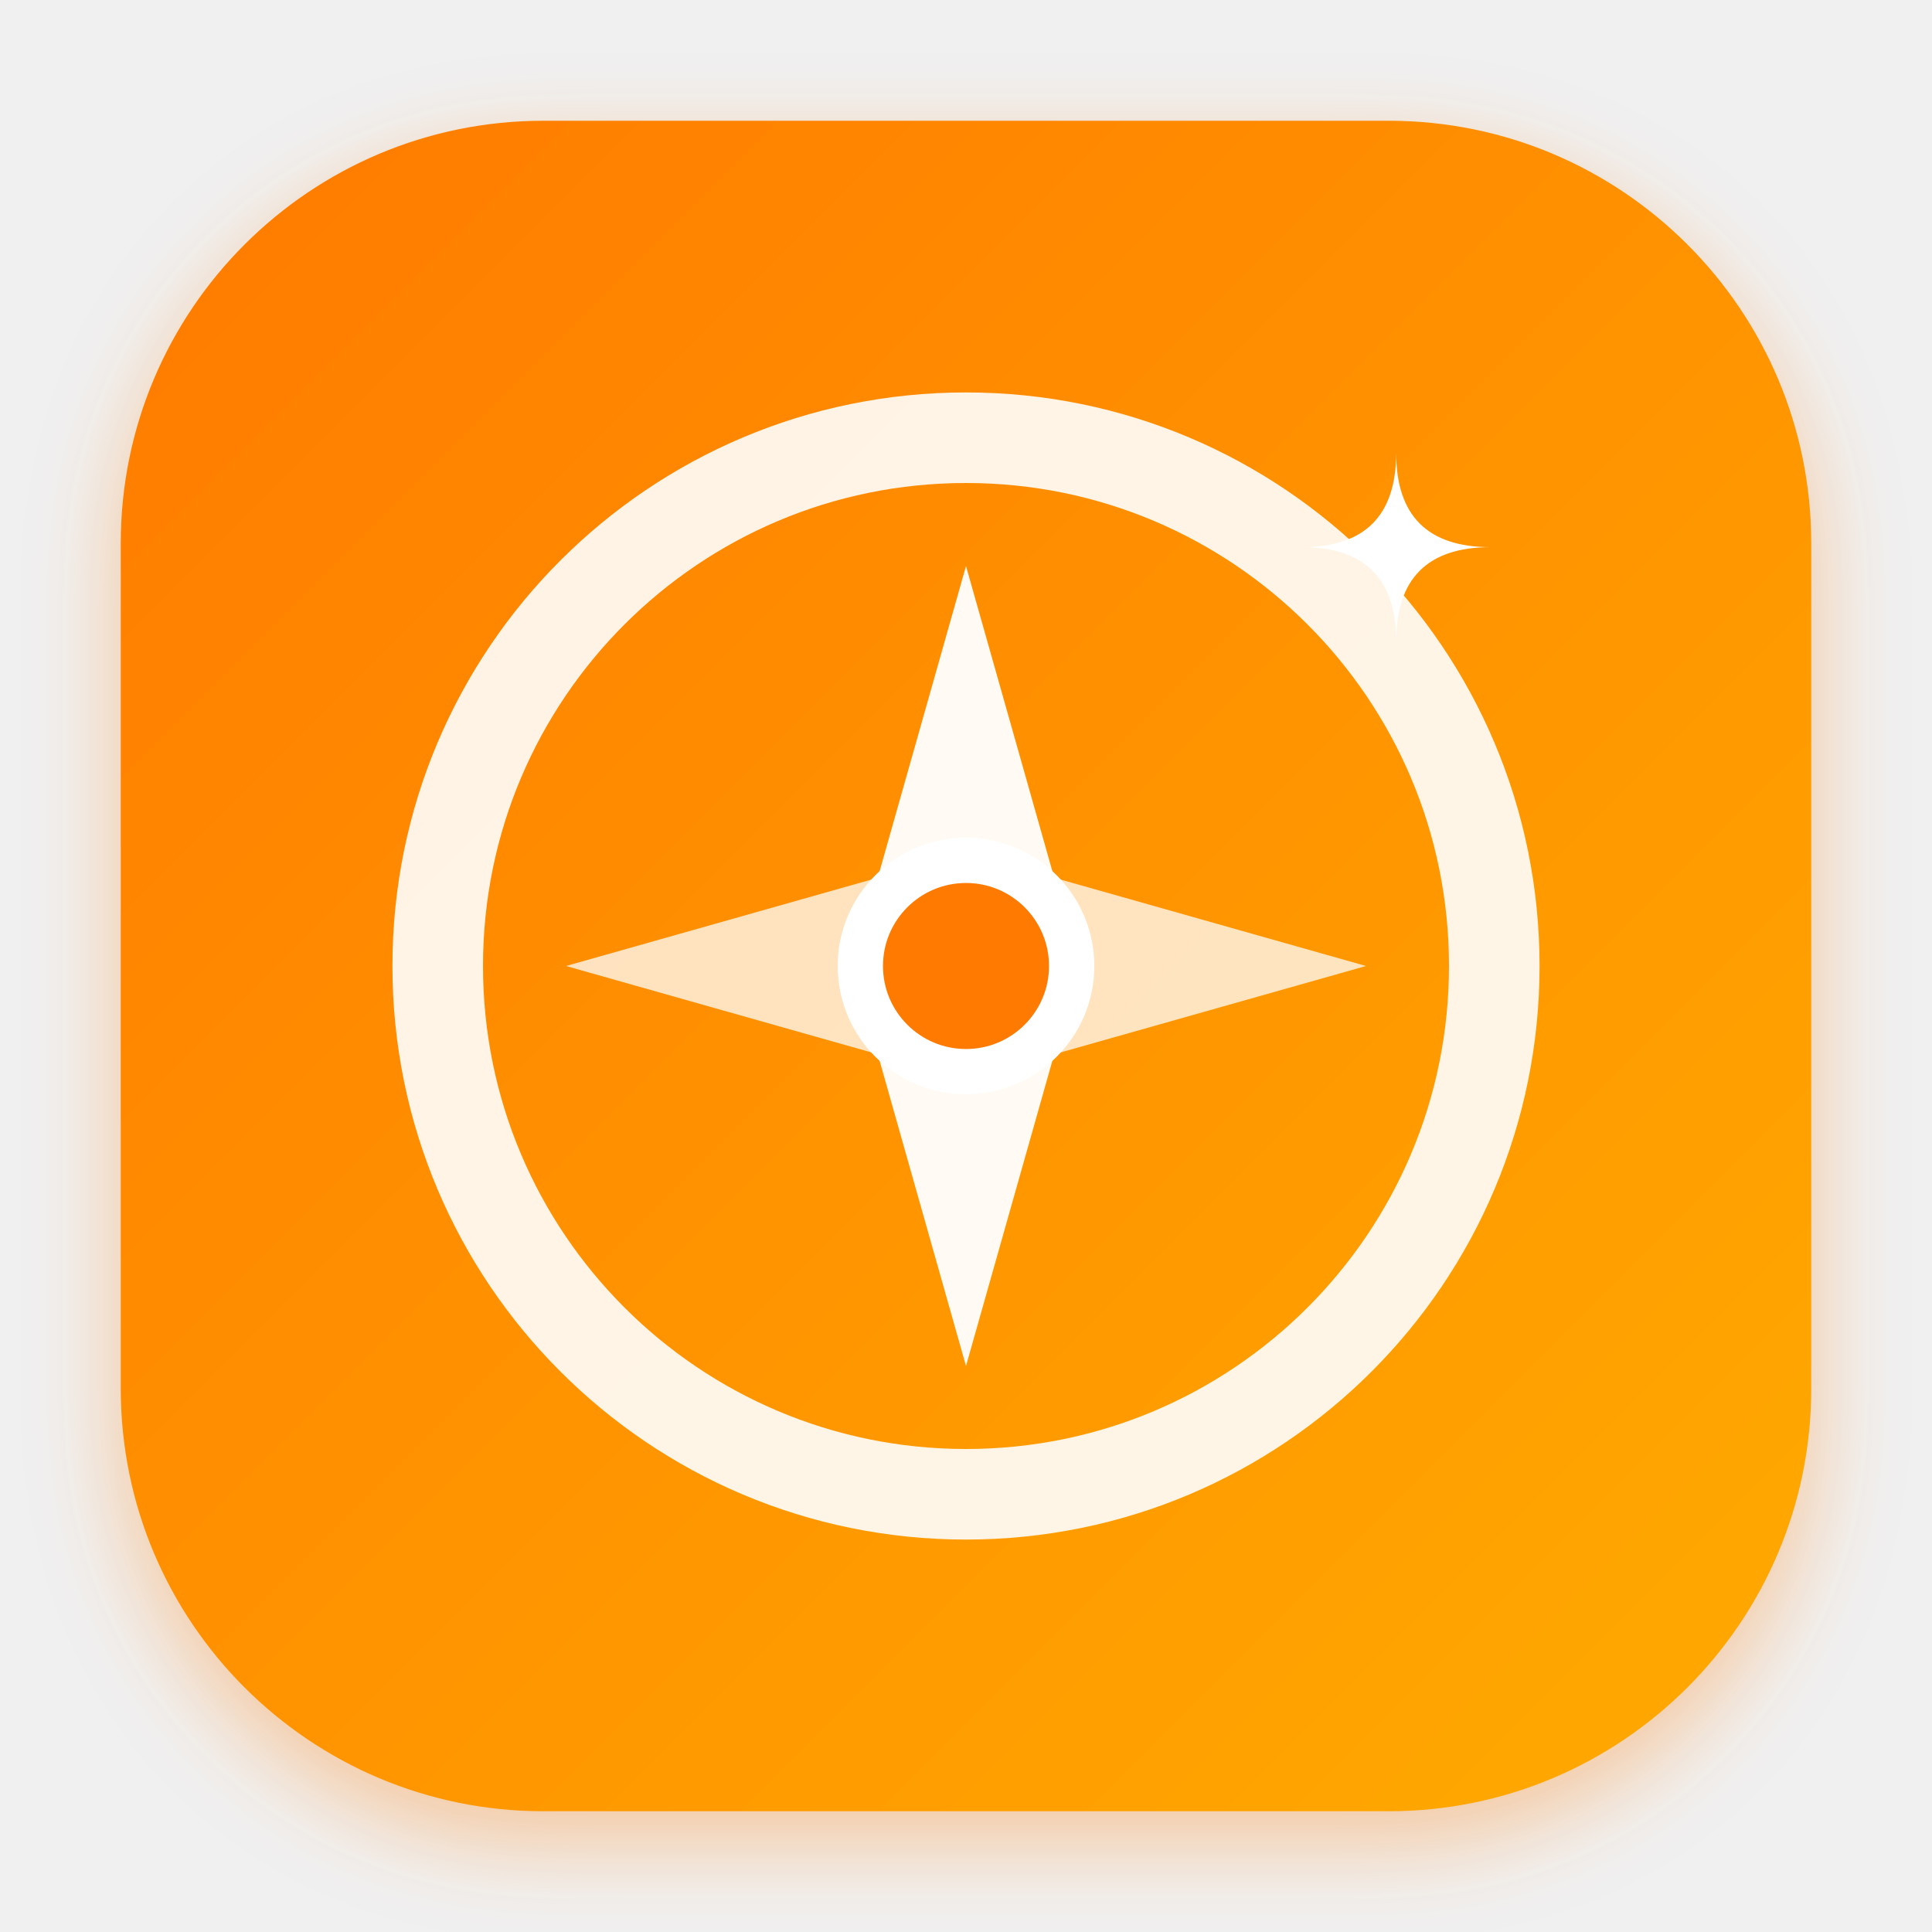
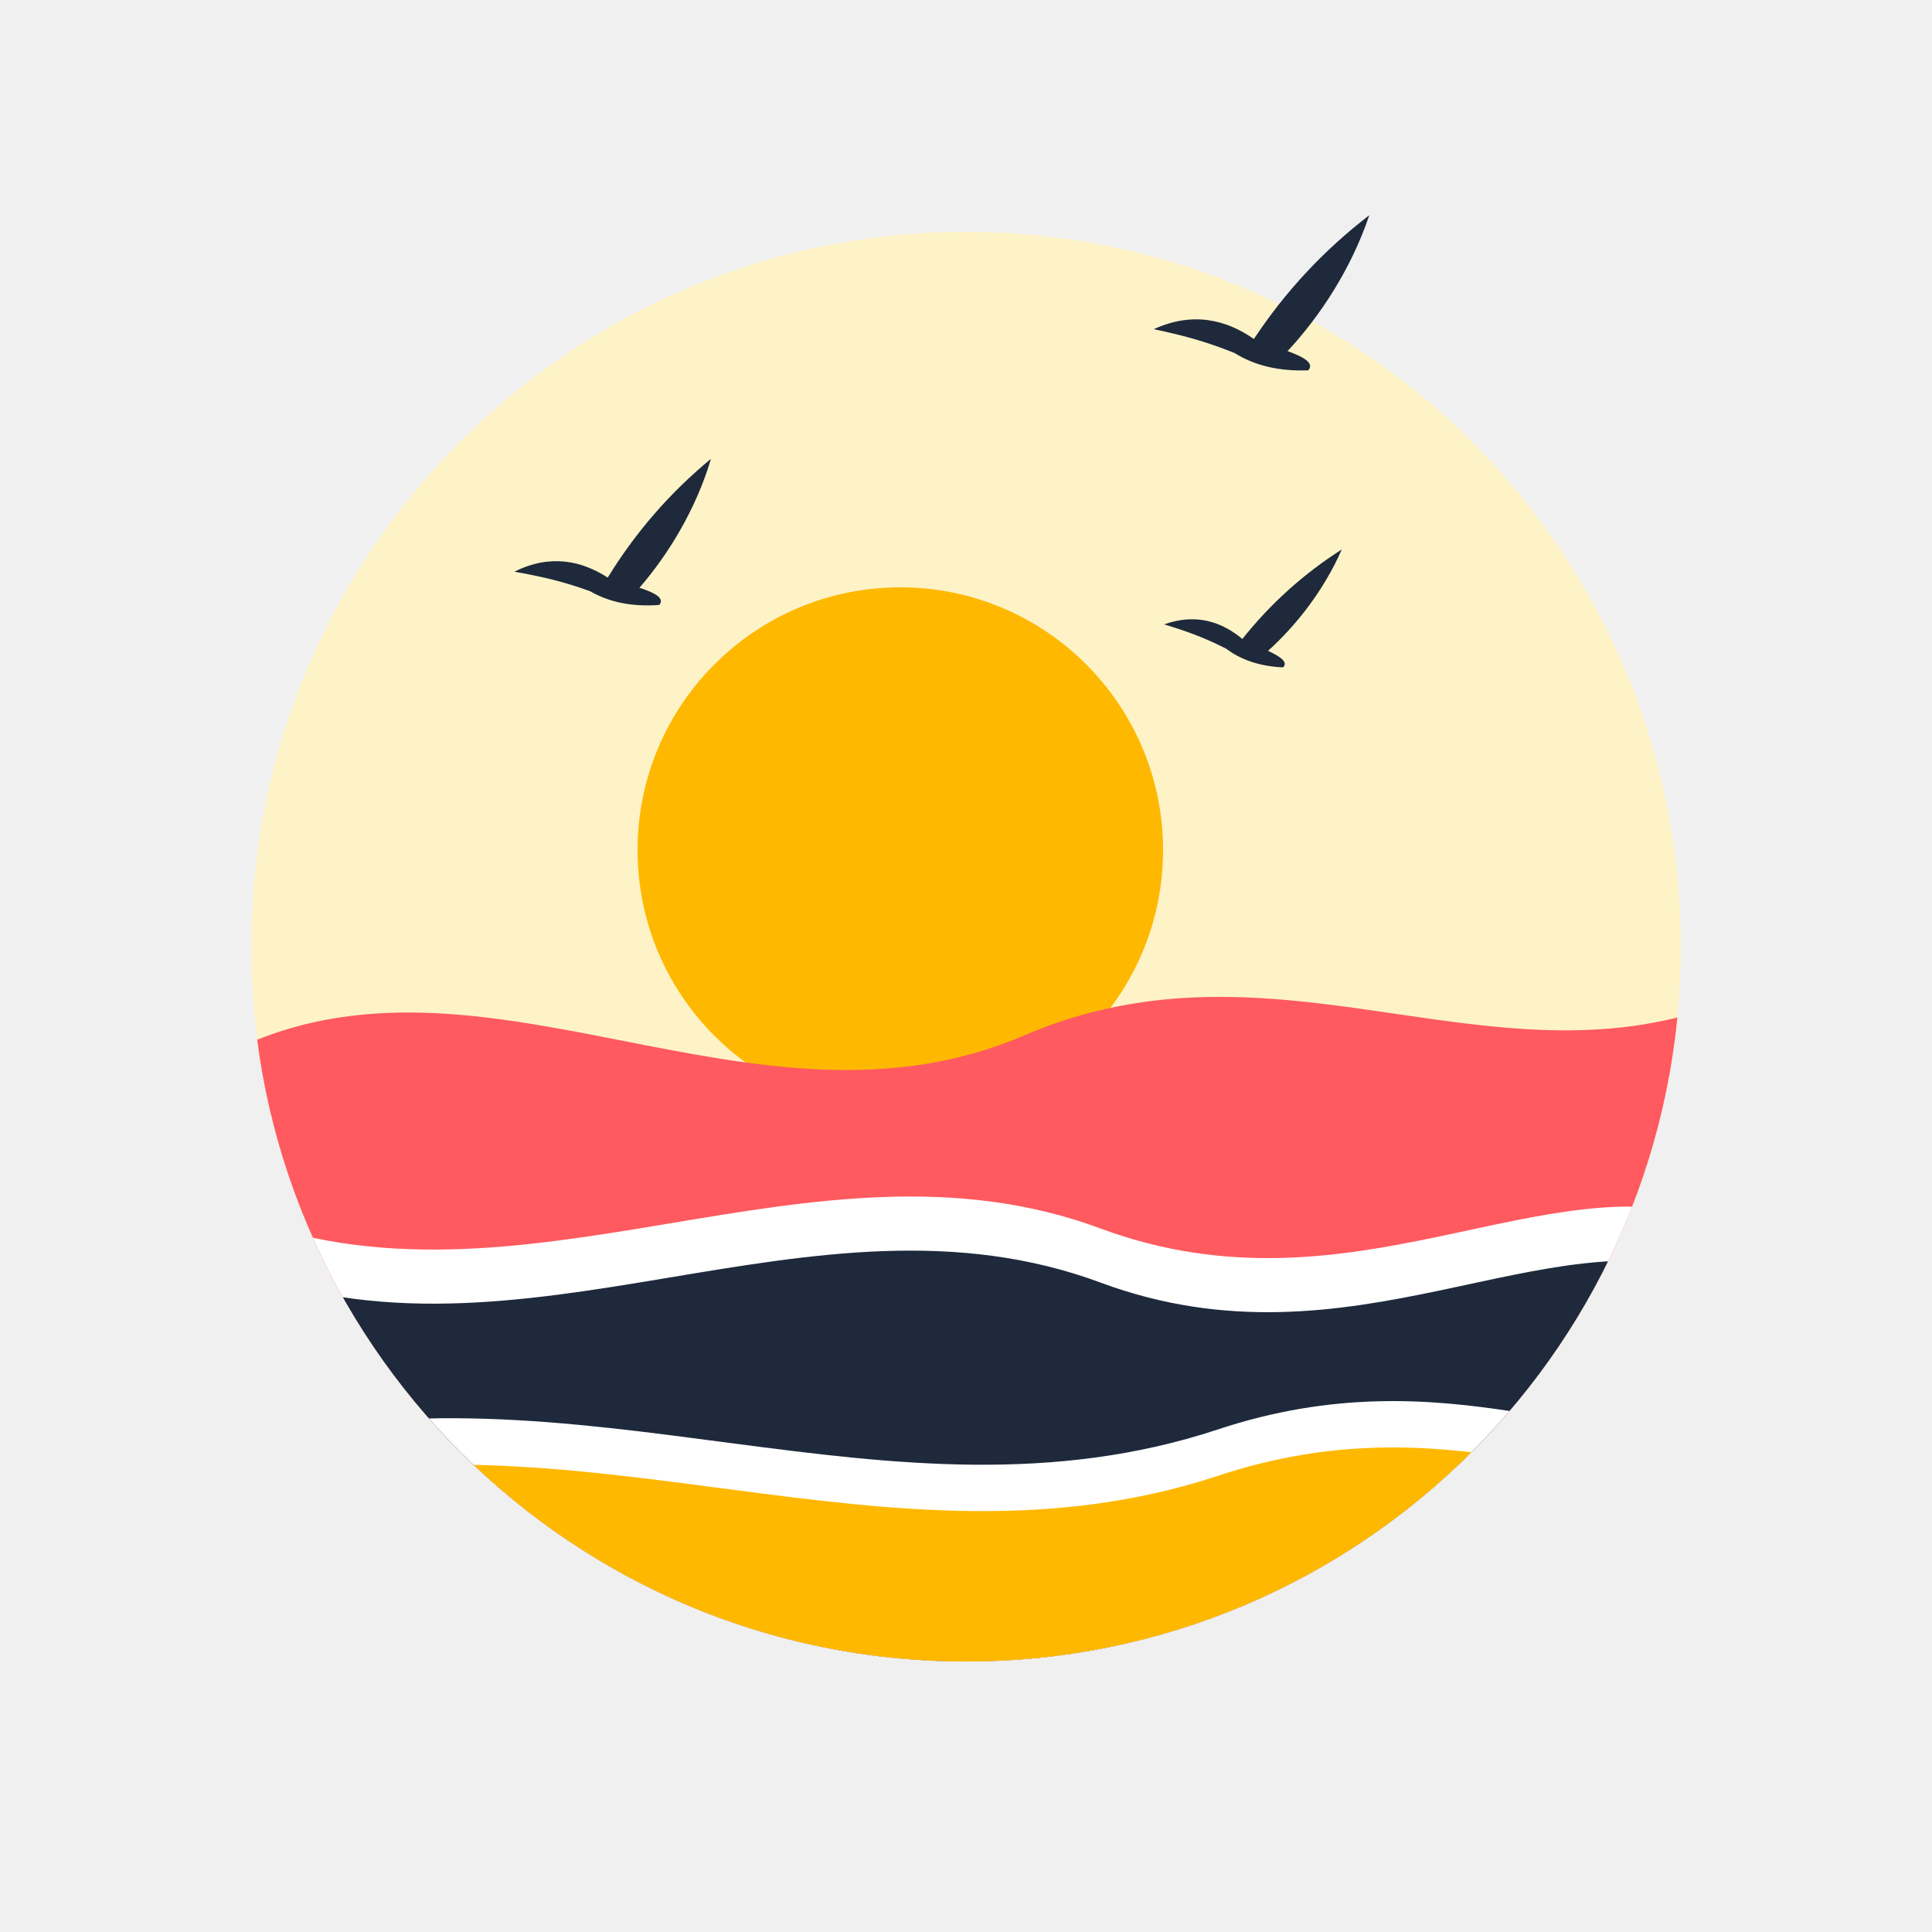
- <svg xmlns="http://www.w3.org/2000/svg" viewBox="0 0 512 512" width="100%" height="100%">
+ <svg xmlns="http://www.w3.org/2000/svg" viewBox="0 0 500 500" width="100%" height="100%">
  <defs>
-     <linearGradient id="brandGrad" x1="0%" y1="0%" x2="100%" y2="100%">
-       <stop offset="0%" stop-color="#FF7A00" />
-       <stop offset="100%" stop-color="#FFAB00" />
-     </linearGradient>
-     <filter id="shadow" x="-20%" y="-20%" width="140%" height="140%">
-       <feDropShadow dx="0" dy="8" stdDeviation="12" flood-color="#FF7A00" flood-opacity="0.35" />
-     </filter>
+     <clipPath id="seaB3Clip">
+       <circle cx="250" cy="245" r="185" />
+     </clipPath>
+     <path id="seagull" d="M 0 20 C 12 15, 22 18, 30 24 C 40 10, 52 -2, 66 -12 C 60 4, 50 18, 40 28 C 45 30, 48 32, 46 34 C 37 34, 30 32, 24 28 C 15 24, 8 22, 0 20 Z" />
  </defs>
-   <rect x="32" y="32" width="448" height="448" rx="112" fill="url(#brandGrad)" filter="url(#shadow)" />
-   <circle cx="256" cy="256" r="140" fill="none" stroke="#FFFFFF" stroke-width="24" stroke-linecap="round" opacity="0.9" />
-   <polygon points="256,150 286,256 256,362 226,256" fill="#FFFFFF" opacity="0.95" />
-   <polygon points="150,256 256,226 362,256 256,286" fill="#FFFFFF" opacity="0.75" />
-   <circle cx="256" cy="256" r="28" fill="#FF7A00" stroke="#FFFFFF" stroke-width="12" />
-   <path d="M 370 120 Q 370 145 395 145 Q 370 145 370 170 Q 370 145 345 145 Q 370 145 370 120 Z" fill="#FFFFFF" />
+   <g clip-path="url(#seaB3Clip)">
+     <circle cx="250" cy="245" r="185" fill="#FEF3C7" />
+     <circle cx="233" cy="220" r="68" fill="#FFB800" />
+     <path d="M 60 272 C 125 240, 195 298, 265 268 C 330 240, 385 282, 445 260 L 445 445 L 60 445 Z" fill="#FF5A5F" />
+     <path d="M 60 314 C 135 344, 210 290, 285 318 C 350 342, 400 300, 445 316 L 445 445 L 60 445 Z" fill="#FFFFFF" />
+     <path d="M 60 328 C 135 358, 210 304, 285 332 C 350 356, 400 314, 445 330 L 445 445 L 60 445 Z" fill="#1E293B" />
+     <path d="M 60 374 C 150 350, 230 398, 315 370 C 375 350, 415 378, 445 368 L 445 445 L 60 445 Z" fill="#FFFFFF" />
+     <path d="M 60 386 C 150 362, 230 410, 315 382 C 375 362, 415 390, 445 380 L 445 445 L 60 445 Z" fill="#FFB800" />
+   </g>
+   <use href="#seagull" transform="translate(298, 68) rotate(-2) scale(0.86)" fill="#1E293B" />
+   <use href="#seagull" transform="translate(132, 132) rotate(-4) scale(0.80)" fill="#1E293B" />
+   <use href="#seagull" transform="translate(302, 148) rotate(3) scale(0.68)" fill="#1E293B" />
</svg>
